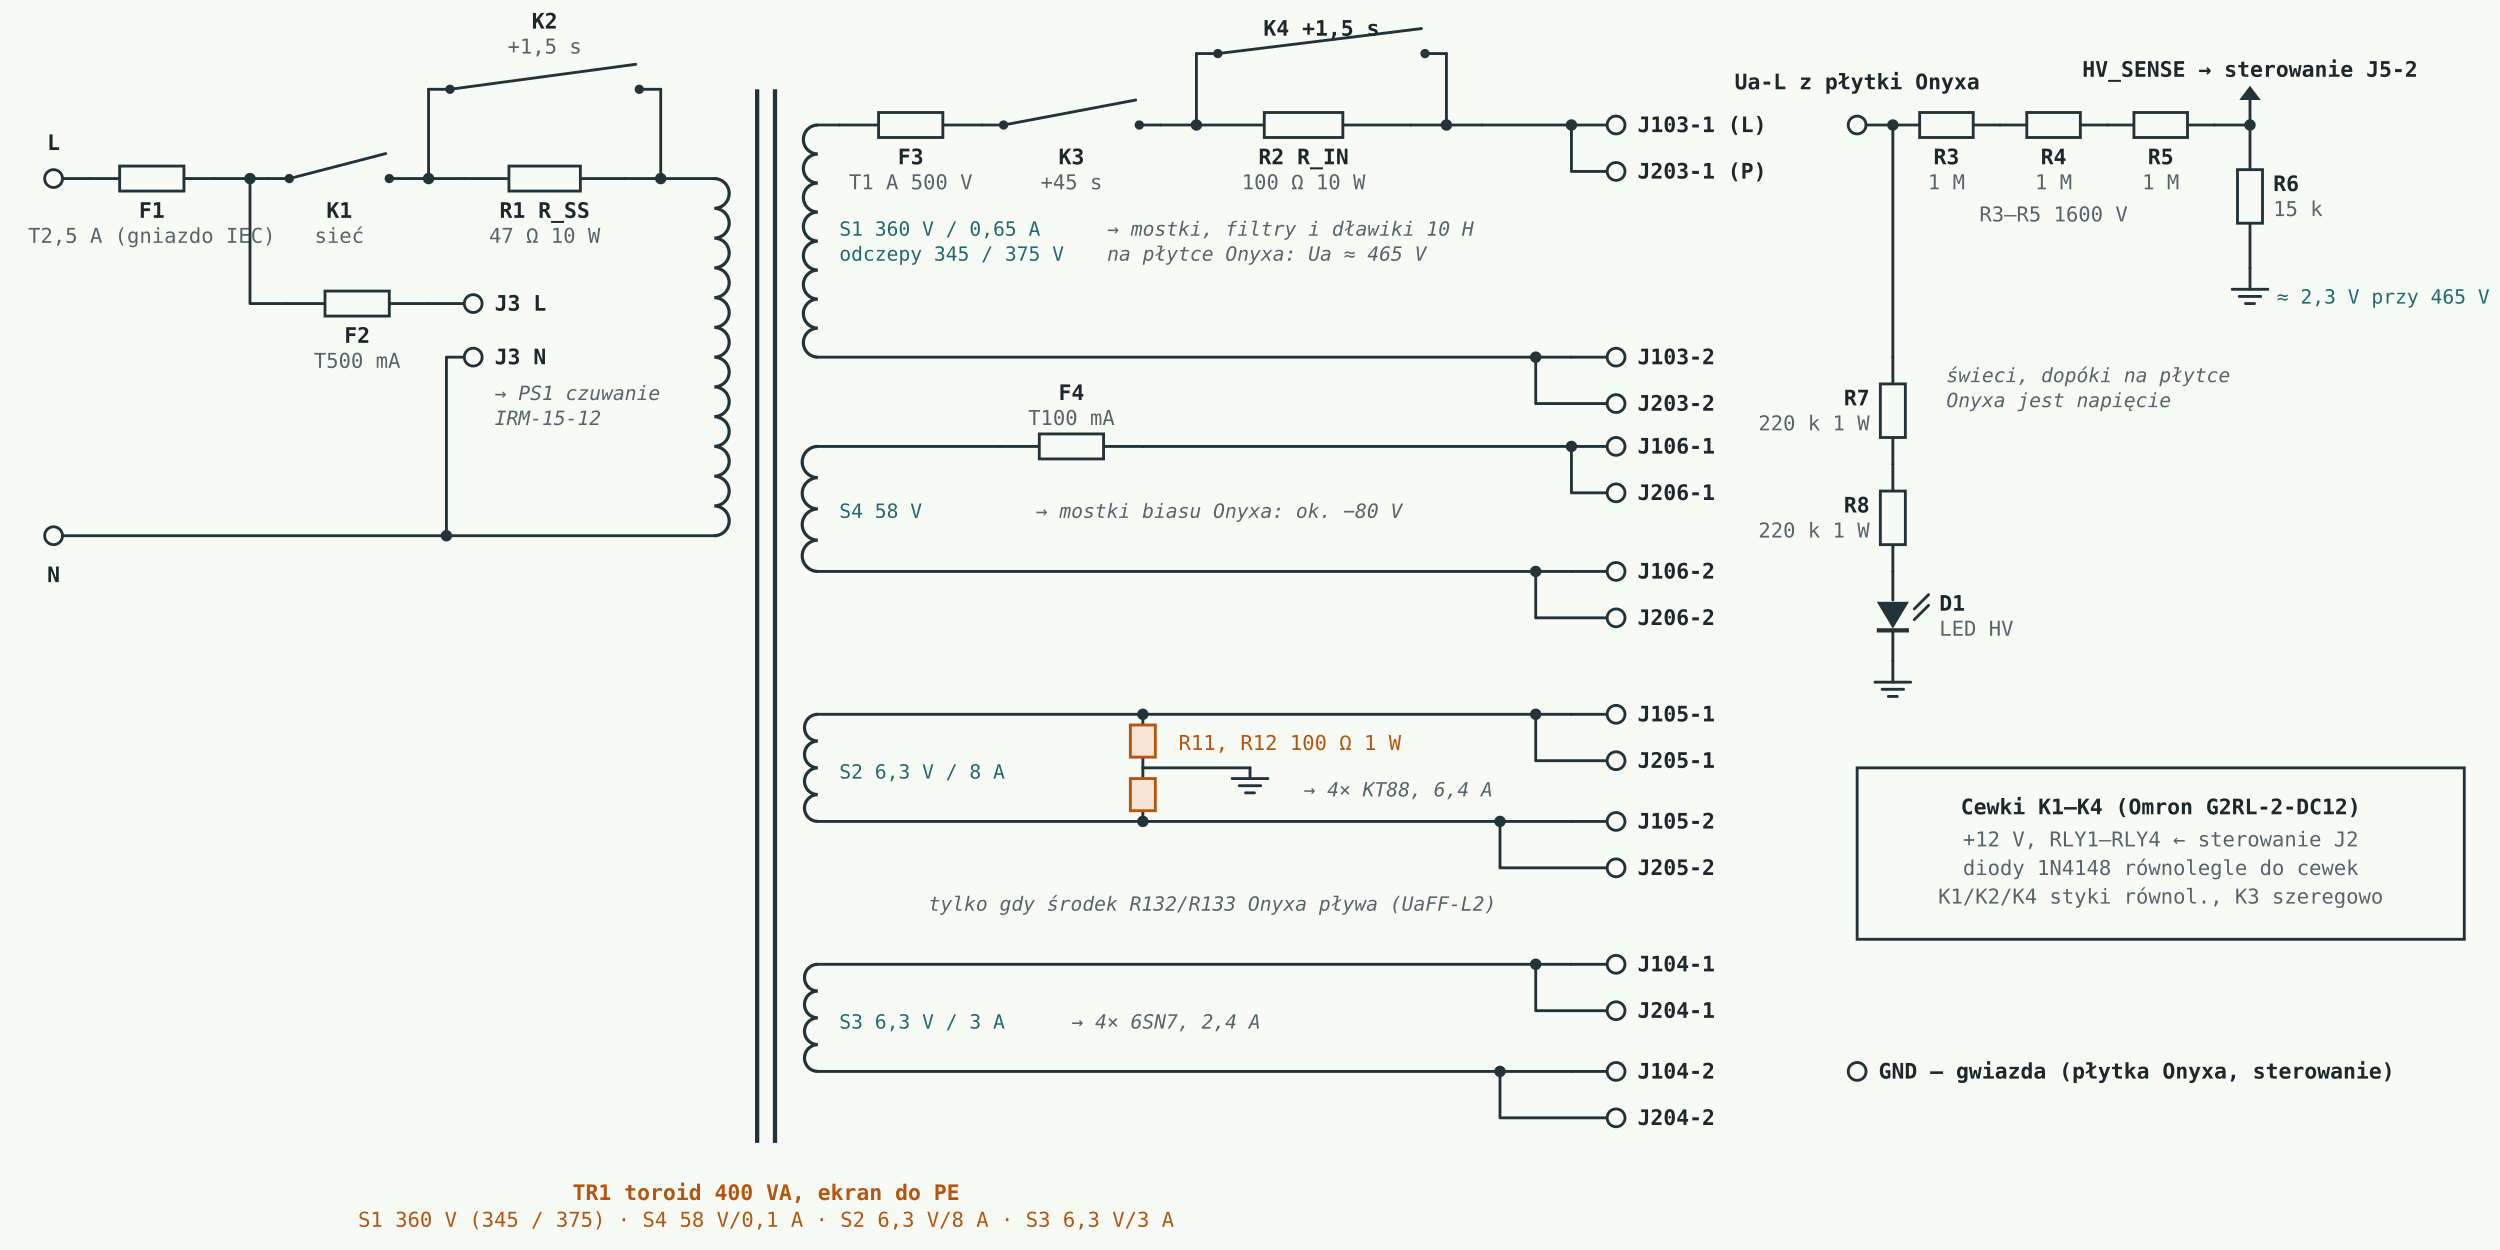
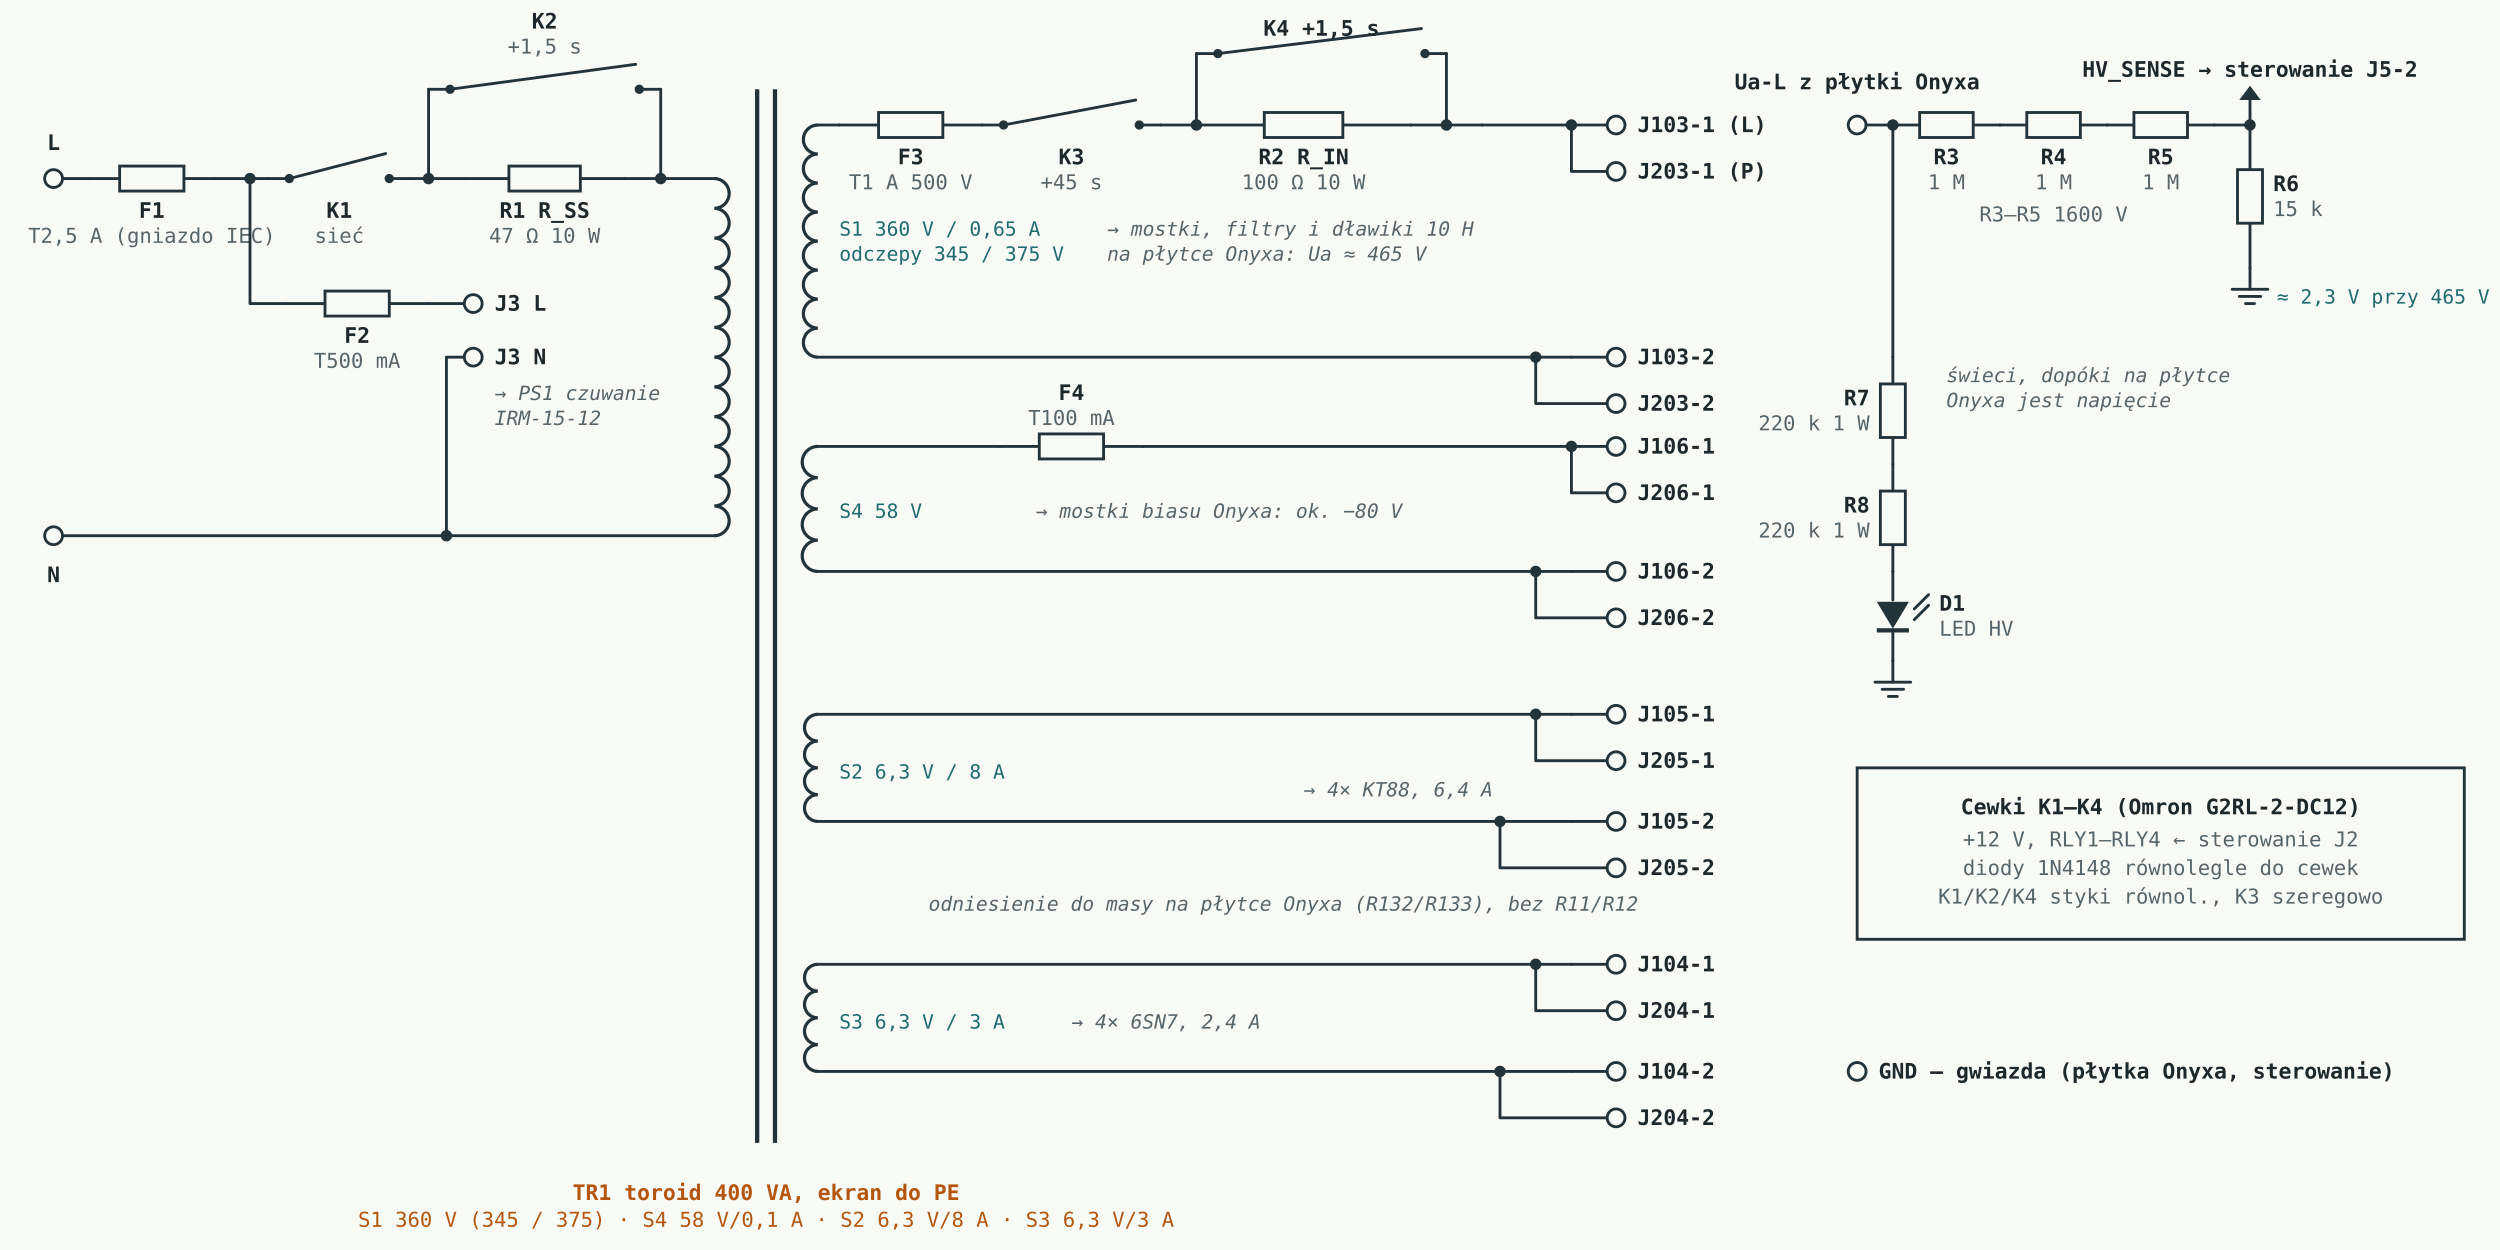
<svg xmlns="http://www.w3.org/2000/svg" viewBox="0 0 1400 700" width="1400" height="700">
  <style>
.w{fill:none;stroke:#22343a;stroke-width:1.6;stroke-linejoin:round;stroke-linecap:round}
.part{fill:#f8faf6;stroke:#22343a;stroke-width:1.6}
.chgp{stroke:#b4560f;fill:#f6e5d6}
.plate{stroke:#22343a;stroke-width:2.4;fill:none}
.plate.chgp{stroke:#b4560f}
.dot{fill:#22343a}
.tube{fill:none;stroke:#22343a;stroke-width:1.6}
.el{fill:none;stroke:#22343a;stroke-width:2}
.grid{stroke-dasharray:3 3;stroke-width:1.6}
.coil{fill:none;stroke:#22343a;stroke-width:1.8}
.chgc{stroke:#b4560f}
.core{stroke:#22343a;stroke-width:2.4}
.flagm{fill:#22343a}
.term{fill:#f8faf6;stroke:#22343a;stroke-width:1.6}
text{font-family:"JetBrains Mono",Consolas,monospace;fill:#1c282b}
.ref{font-size:12px;font-weight:600}
.val{font-size:11.5px;fill:#56656a}
.ref.chg,.val.chg,.rail.chg,.tref.chg,.ttyp.chg{fill:#b4560f}
.tref{font-family:"Arial Narrow",sans-serif;font-size:16px;font-weight:700}
.ttyp{font-size:11.5px;fill:#56656a}
.rail{font-size:12px;font-weight:600}
.op{font-size:11px;fill:#1f6b6f}
.net{font-size:11px;fill:#56656a;font-style:italic}
.pol{font-size:13px;fill:#22343a}
</style>
  <rect width="100%" height="100%" fill="#f8faf6" />
  <circle class="term" cx="30" cy="100" r="5" />
  <text class="ref" x="30" y="84" text-anchor="middle">L</text>
  <circle class="term" cx="30" cy="300" r="5" />
  <text class="ref" x="30" y="326" text-anchor="middle">N</text>
  <polyline class="w" points="35,100 50,100" />
  <polyline class="w" points="50,100 67,100" />
  <polyline class="w" points="103,100 120,100" />
  <rect class="part" x="67" y="93" width="36" height="14" />
  <text class="ref" x="85" y="122" text-anchor="middle">F1</text>
  <text class="val" x="85" y="136" text-anchor="middle">T2,5 A (gniazdo IEC)</text>
  <polyline class="w" points="120,100 150,100" />
  <circle class="dot" cx="140" cy="100" r="3.2" />
  <polyline class="w" points="140,100 140,170 160,170" />
  <polyline class="w" points="160,170 182,170" />
  <polyline class="w" points="218,170 240,170" />
  <rect class="part" x="182" y="163" width="36" height="14" />
  <text class="ref" x="200" y="192" text-anchor="middle">F2</text>
  <text class="val" x="200" y="206" text-anchor="middle">T500 mA</text>
  <polyline class="w" points="240,170 260,170" />
  <circle class="term" cx="265" cy="170" r="5" />
  <polyline class="w" points="35,300 400,300" />
  <circle class="dot" cx="250" cy="300" r="3.2" />
  <polyline class="w" points="250,300 250,200 260,200" />
  <circle class="term" cx="265" cy="200" r="5" />
  <text class="ref" x="277" y="174" text-anchor="start">J3 L</text>
  <text class="ref" x="277" y="204" text-anchor="start">J3 N</text>
  <text class="net" x="277" y="224" text-anchor="start">→ PS1 czuwanie</text>
  <text class="net" x="277" y="238" text-anchor="start">IRM-15-12</text>
  <polyline class="w" points="150,100 162,100" />
  <polyline class="w" points="218,100 230,100" />
  <circle class="dot" cx="162" cy="100" r="2.6" />
  <circle class="dot" cx="218" cy="100" r="2.6" />
  <line class="w" x1="162" y1="100" x2="216" y2="86" />
  <text class="ref" x="190" y="122" text-anchor="middle">K1</text>
  <text class="val" x="190" y="136" text-anchor="middle">sieć</text>
  <circle class="dot" cx="240" cy="100" r="3.2" />
  <polyline class="w" points="230,100 260,100" />
  <polyline class="w" points="260,100 285,100" />
  <polyline class="w" points="325,100 350,100" />
  <rect class="part" x="285" y="93" width="40" height="14" />
  <text class="ref" x="305" y="122" text-anchor="middle">R1  R_SS</text>
  <text class="val" x="305" y="136" text-anchor="middle">47 Ω 10 W</text>
  <polyline class="w" points="350,100 400,100" />
  <circle class="dot" cx="370" cy="100" r="3.2" />
  <polyline class="w" points="240,100 240,50" />
  <polyline class="w" points="240,50 252,50" />
  <polyline class="w" points="358,50 370,50" />
  <circle class="dot" cx="252" cy="50" r="2.6" />
  <circle class="dot" cx="358" cy="50" r="2.6" />
  <line class="w" x1="252" y1="50" x2="356" y2="36" />
  <text class="ref" x="305" y="16" text-anchor="middle">K2</text>
  <text class="val" x="305" y="30" text-anchor="middle">+1,5 s</text>
  <polyline class="w" points="370,50 370,100" />
  <path class="coil" d="M400 100 A8.333 8.333 0 0 1 400 116.667 A8.333 8.333 0 0 1 400 133.333 A8.333 8.333 0 0 1 400 150 A8.333 8.333 0 0 1 400 166.667 A8.333 8.333 0 0 1 400 183.333 A8.333 8.333 0 0 1 400 200 A8.333 8.333 0 0 1 400 216.667 A8.333 8.333 0 0 1 400 233.333 A8.333 8.333 0 0 1 400 250 A8.333 8.333 0 0 1 400 266.667 A8.333 8.333 0 0 1 400 283.333 A8.333 8.333 0 0 1 400 300" />
  <line class="core" x1="424" y1="50" x2="424" y2="640" />
  <line class="core" x1="434" y1="50" x2="434" y2="640" />
  <text class="ref chg" x="429" y="672" text-anchor="middle">TR1 toroid 400 VA, ekran do PE</text>
  <text class="val chg" x="429" y="687" text-anchor="middle">S1 360 V (345 / 375) · S4 58 V/0,1 A · S2 6,3 V/8 A · S3 6,3 V/3 A</text>
  <path class="coil" d="M458 70 A8.125 8.125 0 0 0 458 86.25 A8.125 8.125 0 0 0 458 102.5 A8.125 8.125 0 0 0 458 118.75 A8.125 8.125 0 0 0 458 135 A8.125 8.125 0 0 0 458 151.25 A8.125 8.125 0 0 0 458 167.5 A8.125 8.125 0 0 0 458 183.75 A8.125 8.125 0 0 0 458 200" />
  <text class="op" x="470" y="132" text-anchor="start">S1 360 V / 0,65 A</text>
  <text class="op" x="470" y="146" text-anchor="start">odczepy 345 / 375 V</text>
  <polyline class="w" points="458,70 470,70" />
  <polyline class="w" points="470,70 492,70" />
  <polyline class="w" points="528,70 550,70" />
  <rect class="part" x="492" y="63" width="36" height="14" />
  <text class="ref" x="510" y="92" text-anchor="middle">F3</text>
  <text class="val" x="510" y="106" text-anchor="middle">T1 A 500 V</text>
  <polyline class="w" points="550,70 562,70" />
  <polyline class="w" points="638,70 650,70" />
  <circle class="dot" cx="562" cy="70" r="2.6" />
  <circle class="dot" cx="638" cy="70" r="2.6" />
  <line class="w" x1="562" y1="70" x2="636" y2="56" />
  <text class="ref" x="600" y="92" text-anchor="middle">K3</text>
  <text class="val" x="600" y="106" text-anchor="middle">+45 s</text>
  <polyline class="w" points="650,70 670,70" />
  <circle class="dot" cx="670" cy="70" r="3.2" />
  <polyline class="w" points="670,70 708,70" />
  <polyline class="w" points="752,70 790,70" />
  <rect class="part" x="708" y="63" width="44" height="14" />
  <text class="ref" x="730" y="92" text-anchor="middle">R2  R_IN</text>
  <text class="val" x="730" y="106" text-anchor="middle">100 Ω 10 W</text>
  <polyline class="w" points="790,70 830,70" />
  <circle class="dot" cx="810" cy="70" r="3.2" />
  <polyline class="w" points="670,70 670,30" />
  <polyline class="w" points="670,30 682,30" />
  <polyline class="w" points="798,30 810,30" />
  <circle class="dot" cx="682" cy="30" r="2.6" />
  <circle class="dot" cx="798" cy="30" r="2.6" />
  <line class="w" x1="682" y1="30" x2="796" y2="16" />
  <text class="ref" x="740" y="-4" text-anchor="middle" />
  <text class="val" x="740" y="10" text-anchor="middle" />
  <text class="ref" x="740" y="20" text-anchor="middle">K4  +1,5 s</text>
  <polyline class="w" points="810,30 810,70" />
  <polyline class="w" points="830,70 900,70" />
  <circle class="dot" cx="880" cy="70" r="3.2" />
  <polyline class="w" points="880,70 880,96 900,96" />
  <circle class="term" cx="905" cy="70" r="5" />
  <circle class="term" cx="905" cy="96" r="5" />
  <text class="ref" x="917" y="74" text-anchor="start">J103-1 (L)</text>
  <text class="ref" x="917" y="100" text-anchor="start">J203-1 (P)</text>
  <polyline class="w" points="458,200 880,200" />
  <circle class="dot" cx="860" cy="200" r="3.2" />
  <polyline class="w" points="860,200 860,226 900,226" />
  <polyline class="w" points="880,200 900,200" />
  <circle class="term" cx="905" cy="200" r="5" />
  <circle class="term" cx="905" cy="226" r="5" />
  <text class="ref" x="917" y="204" text-anchor="start">J103-2</text>
  <text class="ref" x="917" y="230" text-anchor="start">J203-2</text>
  <text class="net" x="620" y="132" text-anchor="start">→ mostki, filtry i dławiki 10 H</text>
  <text class="net" x="620" y="146" text-anchor="start">   na płytce Onyxa: Ua ≈ 465 V</text>
  <path class="coil" d="M458 250 A8.75 8.75 0 0 0 458 267.5 A8.75 8.75 0 0 0 458 285 A8.75 8.75 0 0 0 458 302.5 A8.75 8.75 0 0 0 458 320" />
  <text class="op" x="470" y="290" text-anchor="start">S4 58 V</text>
  <polyline class="w" points="458,250 560,250" />
  <polyline class="w" points="560,250 582,250" />
  <polyline class="w" points="618,250 640,250" />
  <rect class="part" x="582" y="243" width="36" height="14" />
  <text class="ref" x="600" y="224" text-anchor="middle">F4</text>
  <text class="val" x="600" y="238" text-anchor="middle">T100 mA</text>
  <polyline class="w" points="640,250 880,250" />
  <circle class="dot" cx="880" cy="250" r="3.2" />
  <polyline class="w" points="880,250 880,276 900,276" />
  <polyline class="w" points="880,250 900,250" />
  <polyline class="w" points="458,320 880,320" />
  <circle class="dot" cx="860" cy="320" r="3.2" />
  <polyline class="w" points="860,320 860,346 900,346" />
  <polyline class="w" points="880,320 900,320" />
  <circle class="term" cx="905" cy="250" r="5" />
  <circle class="term" cx="905" cy="276" r="5" />
  <circle class="term" cx="905" cy="320" r="5" />
  <circle class="term" cx="905" cy="346" r="5" />
  <text class="ref" x="917" y="254" text-anchor="start">J106-1</text>
  <text class="ref" x="917" y="280" text-anchor="start">J206-1</text>
  <text class="ref" x="917" y="324" text-anchor="start">J106-2</text>
  <text class="ref" x="917" y="350" text-anchor="start">J206-2</text>
  <text class="net" x="580" y="290" text-anchor="start">→ mostki biasu Onyxa: ok. −80 V</text>
  <path class="coil" d="M458 400 A7.5 7.5 0 0 0 458 415 A7.5 7.5 0 0 0 458 430 A7.5 7.5 0 0 0 458 445 A7.5 7.5 0 0 0 458 460" />
  <text class="op" x="470" y="436" text-anchor="start">S2 6,3 V / 8 A</text>
  <polyline class="w" points="458,400 880,400" />
  <polyline class="w" points="458,460 880,460" />
  <circle class="dot" cx="860" cy="400" r="3.2" />
  <circle class="dot" cx="840" cy="460" r="3.2" />
  <polyline class="w" points="860,400 860,426 900,426" />
  <polyline class="w" points="840,460 840,486 900,486" />
  <polyline class="w" points="880,400 900,400" />
  <polyline class="w" points="880,460 900,460" />
  <circle class="term" cx="905" cy="400" r="5" />
  <circle class="term" cx="905" cy="426" r="5" />
  <circle class="term" cx="905" cy="460" r="5" />
  <circle class="term" cx="905" cy="486" r="5" />
  <text class="ref" x="917" y="404" text-anchor="start">J105-1</text>
  <text class="ref" x="917" y="430" text-anchor="start">J205-1</text>
  <text class="ref" x="917" y="464" text-anchor="start">J105-2</text>
  <text class="ref" x="917" y="490" text-anchor="start">J205-2</text>
  <text class="net" x="730" y="446" text-anchor="start">→ 4× KT88, 6,4 A</text>
-   <circle class="dot" cx="640" cy="400" r="3.2" />
-   <circle class="dot" cx="640" cy="460" r="3.2" />
-   <polyline class="w" points="640,400 640,406" />
-   <polyline class="w" points="640,424 640,430" />
-   <rect class="part chgp" x="633" y="406" width="14" height="18" />
-   <text class="ref chg" x="653" y="412" text-anchor="start" />
-   <text class="val chg" x="653" y="426" text-anchor="start" />
-   <polyline class="w" points="640,430 640,436" />
-   <polyline class="w" points="640,454 640,460" />
-   <rect class="part chgp" x="633" y="436" width="14" height="18" />
-   <text class="ref chg" x="653" y="442" text-anchor="start" />
-   <text class="val chg" x="653" y="456" text-anchor="start" />
-   <polyline class="w" points="640,430 700,430" />
-   <polyline class="w" points="700,430 700,436" />
-   <line class="w" x1="690" y1="436" x2="710" y2="436" />
-   <line class="w" x1="694" y1="440" x2="706" y2="440" />
-   <line class="w" x1="697.5" y1="444" x2="702.5" y2="444" />
-   <text class="val chg" x="660" y="420" text-anchor="start">R11, R12 100 Ω 1 W</text>
-   <text class="net" x="520" y="510" text-anchor="start">tylko gdy środek R132/R133 Onyxa pływa (UaFF-L2)</text>
+   <text class="net" x="520" y="510" text-anchor="start">odniesienie do masy na płytce Onyxa (R132/R133), bez R11/R12</text>
  <path class="coil" d="M458 540 A7.5 7.5 0 0 0 458 555 A7.5 7.5 0 0 0 458 570 A7.5 7.5 0 0 0 458 585 A7.5 7.5 0 0 0 458 600" />
  <text class="op" x="470" y="576" text-anchor="start">S3 6,3 V / 3 A</text>
  <polyline class="w" points="458,540 880,540" />
  <polyline class="w" points="458,600 880,600" />
  <circle class="dot" cx="860" cy="540" r="3.2" />
  <circle class="dot" cx="840" cy="600" r="3.2" />
  <polyline class="w" points="860,540 860,566 900,566" />
  <polyline class="w" points="840,600 840,626 900,626" />
  <polyline class="w" points="880,540 900,540" />
  <polyline class="w" points="880,600 900,600" />
  <circle class="term" cx="905" cy="540" r="5" />
  <circle class="term" cx="905" cy="566" r="5" />
  <circle class="term" cx="905" cy="600" r="5" />
  <circle class="term" cx="905" cy="626" r="5" />
  <text class="ref" x="917" y="544" text-anchor="start">J104-1</text>
  <text class="ref" x="917" y="570" text-anchor="start">J204-1</text>
  <text class="ref" x="917" y="604" text-anchor="start">J104-2</text>
  <text class="ref" x="917" y="630" text-anchor="start">J204-2</text>
  <text class="net" x="600" y="576" text-anchor="start">→ 4× 6SN7, 2,4 A</text>
  <circle class="term" cx="1040" cy="70" r="5" />
  <text class="ref" x="1040" y="50" text-anchor="middle">Ua-L z płytki Onyxa</text>
  <polyline class="w" points="1045,70 1060,70" />
  <circle class="dot" cx="1060" cy="70" r="3.2" />
  <polyline class="w" points="1060,70 1075,70" />
  <polyline class="w" points="1105,70 1120,70" />
  <rect class="part" x="1075" y="63" width="30" height="14" />
  <text class="ref" x="1090" y="92" text-anchor="middle">R3</text>
  <text class="val" x="1090" y="106" text-anchor="middle">1 M</text>
  <polyline class="w" points="1120,70 1135,70" />
  <polyline class="w" points="1165,70 1180,70" />
  <rect class="part" x="1135" y="63" width="30" height="14" />
  <text class="ref" x="1150" y="92" text-anchor="middle">R4</text>
  <text class="val" x="1150" y="106" text-anchor="middle">1 M</text>
  <polyline class="w" points="1180,70 1195,70" />
  <polyline class="w" points="1225,70 1240,70" />
  <rect class="part" x="1195" y="63" width="30" height="14" />
  <text class="ref" x="1210" y="92" text-anchor="middle">R5</text>
  <text class="val" x="1210" y="106" text-anchor="middle">1 M</text>
  <polyline class="w" points="1240,70 1260,70" />
  <circle class="dot" cx="1260" cy="70" r="3.2" />
  <text class="val" x="1150" y="124" text-anchor="middle">R3–R5 1600 V</text>
  <polyline class="w" points="1260,70 1260,95" />
  <polyline class="w" points="1260,125 1260,150" />
  <rect class="part" x="1253" y="95" width="14" height="30" />
  <text class="ref" x="1273" y="107" text-anchor="start">R6</text>
  <text class="val" x="1273" y="121" text-anchor="start">15 k</text>
  <polyline class="w" points="1260,150 1260,162" />
  <line class="w" x1="1250" y1="162" x2="1270" y2="162" />
  <line class="w" x1="1254" y1="166" x2="1266" y2="166" />
  <line class="w" x1="1257.5" y1="170" x2="1262.5" y2="170" />
  <polyline class="w" points="1260,70 1260,56" />
  <path class="flagm" d="M1254 56 L1266 56 L1260 48 Z" />
  <text class="rail" x="1260" y="43" text-anchor="middle">HV_SENSE → sterowanie J5-2</text>
  <text class="op" x="1275" y="170" text-anchor="start">≈ 2,3 V przy 465 V</text>
  <polyline class="w" points="1060,70 1060,200" />
  <polyline class="w" points="1060,200 1060,215" />
  <polyline class="w" points="1060,245 1060,260" />
  <rect class="part" x="1053" y="215" width="14" height="30" />
  <text class="ref" x="1047" y="227" text-anchor="end">R7</text>
  <text class="val" x="1047" y="241" text-anchor="end">220 k 1 W</text>
  <polyline class="w" points="1060,260 1060,275" />
  <polyline class="w" points="1060,305 1060,320" />
  <rect class="part" x="1053" y="275" width="14" height="30" />
  <text class="ref" x="1047" y="287" text-anchor="end">R8</text>
  <text class="val" x="1047" y="301" text-anchor="end">220 k 1 W</text>
  <polyline class="w" points="1060,320 1060,336" />
  <polyline class="w" points="1060,354 1060,370" />
  <path class="flagm" d="M1051 337 L1069 337 L1060 352 Z" />
  <line class="plate" x1="1051" y1="353" x2="1069" y2="353" />
  <line class="w" x1="1072" y1="341" x2="1080" y2="333" />
  <line class="w" x1="1072" y1="347" x2="1080" y2="339" />
  <text class="ref" x="1086" y="342" text-anchor="start">D1</text>
  <text class="val" x="1086" y="356" text-anchor="start">LED HV</text>
  <polyline class="w" points="1060,370 1060,382" />
  <line class="w" x1="1050" y1="382" x2="1070" y2="382" />
  <line class="w" x1="1054" y1="386" x2="1066" y2="386" />
  <line class="w" x1="1057.5" y1="390" x2="1062.5" y2="390" />
  <text class="net" x="1090" y="214" text-anchor="start">świeci, dopóki na płytce</text>
  <text class="net" x="1090" y="228" text-anchor="start">Onyxa jest napięcie</text>
  <rect class="part" x="1040" y="430" width="340" height="96" />
  <text class="ref" x="1210" y="456" text-anchor="middle">Cewki K1–K4 (Omron G2RL-2-DC12)</text>
  <text class="val" x="1210" y="474" text-anchor="middle">+12 V, RLY1–RLY4 ← sterowanie J2</text>
  <text class="val" x="1210" y="490" text-anchor="middle">diody 1N4148 równolegle do cewek</text>
  <text class="val" x="1210" y="506" text-anchor="middle">K1/K2/K4 styki równol., K3 szeregowo</text>
  <circle class="term" cx="1040" cy="600" r="5" />
  <text class="ref" x="1052" y="604" text-anchor="start">GND – gwiazda (płytka Onyxa, sterowanie)</text>
</svg>
